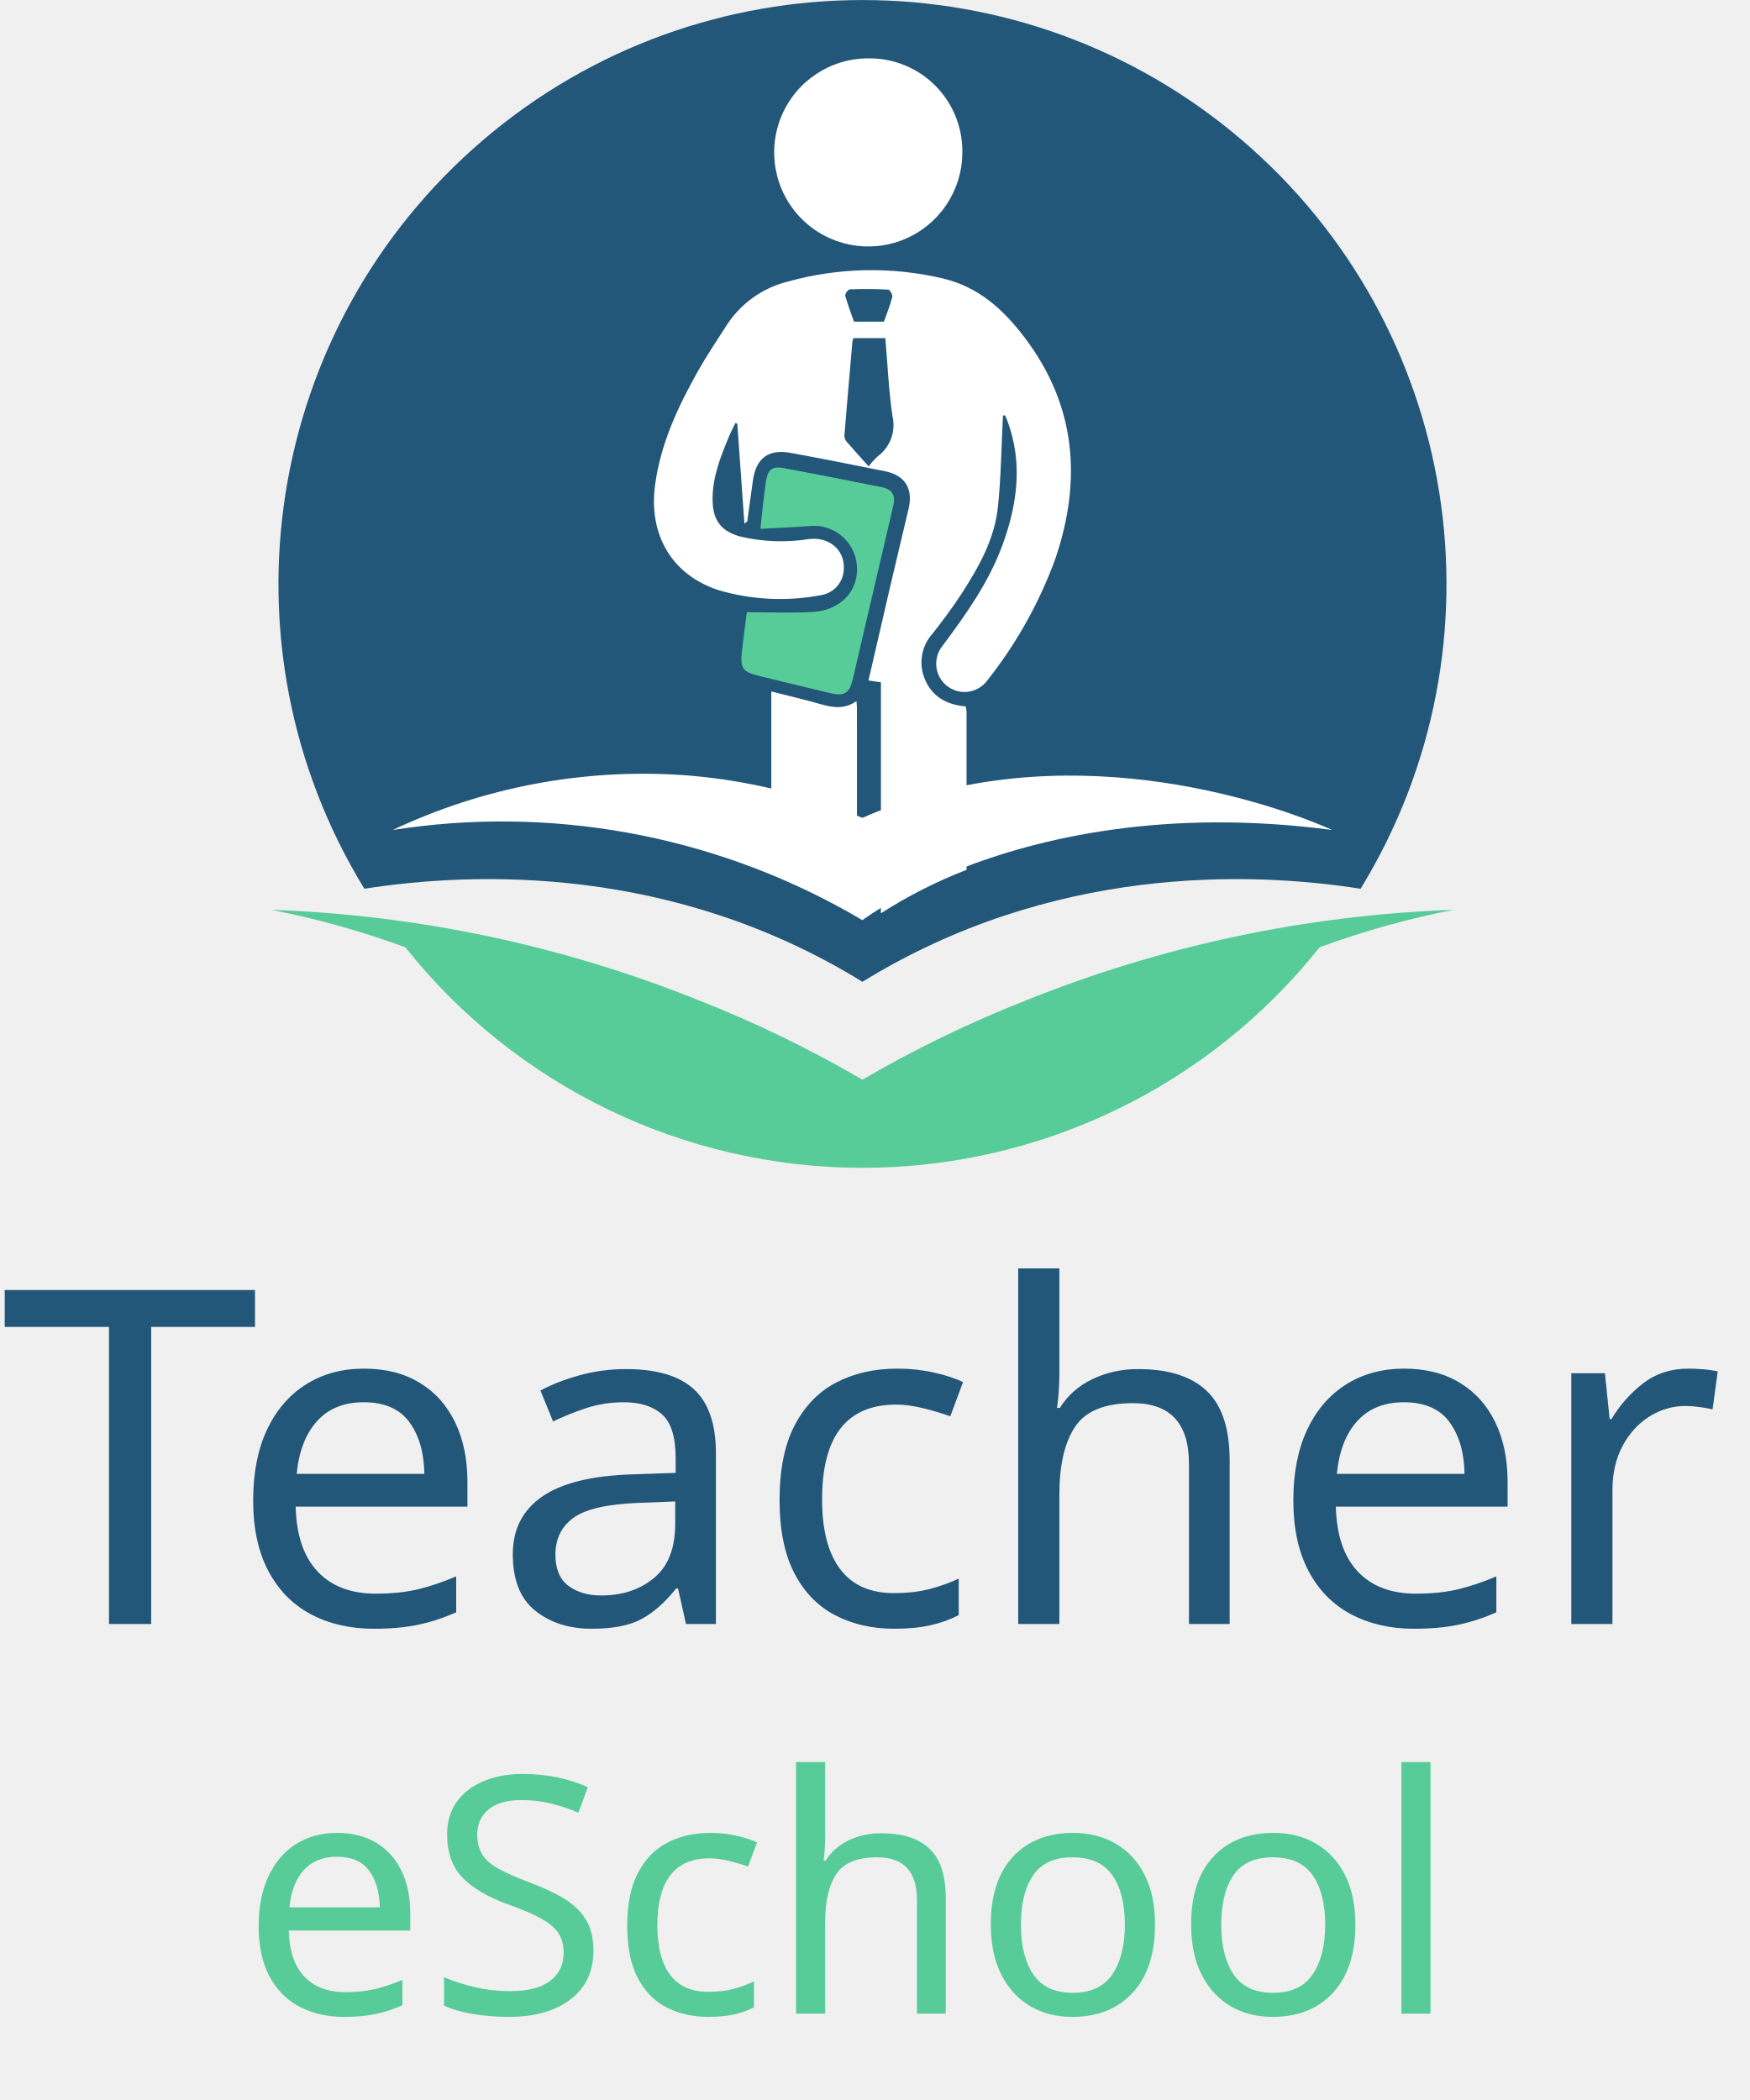
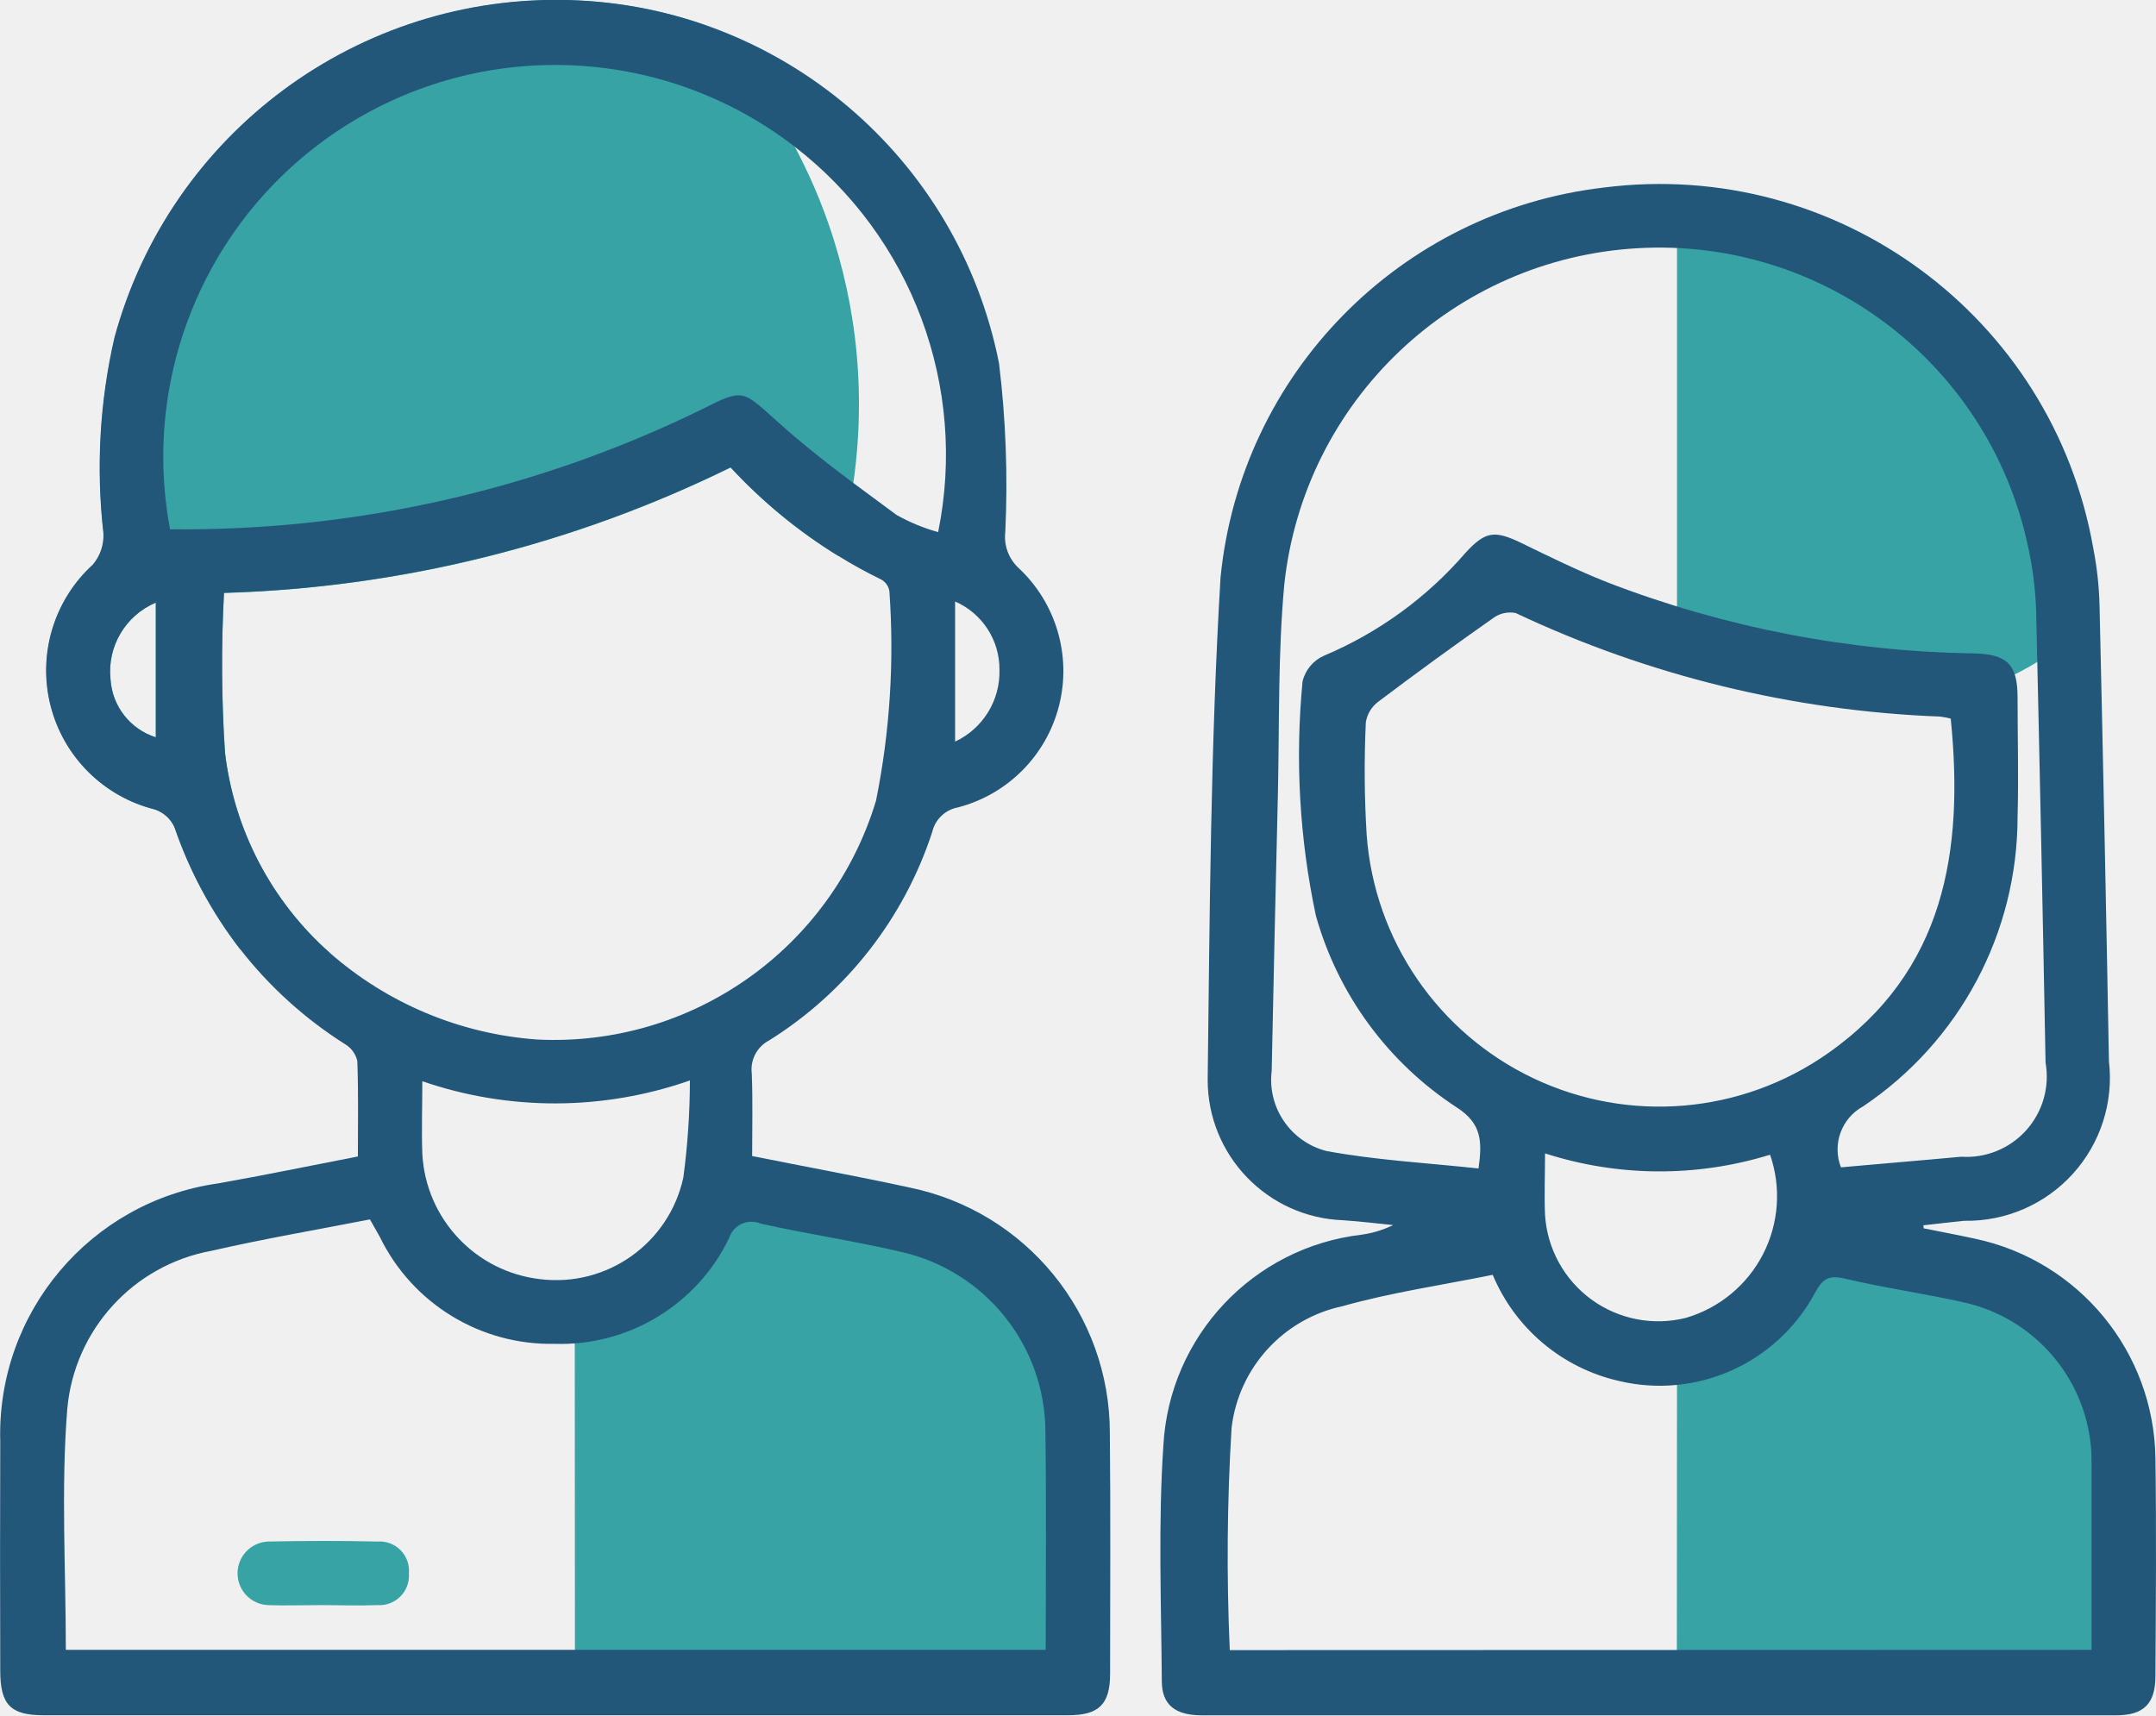
- <svg xmlns="http://www.w3.org/2000/svg" width="243" height="291.77" viewBox="0 0 243 291.77">
-   <g id="Group_7789" data-name="Group 7789" transform="translate(-219.195 -112.374)">
-     <g id="Group_7788" data-name="Group 7788" transform="translate(256.89 112.374)">
-       <g id="Group_7786" data-name="Group 7786" transform="translate(0 0)">
-         <path id="Path_14492" data-name="Path 14492" d="M470.174,248.782c26.267-16.179,53.626-15.357,69.2-12.928a81.126,81.126,0,1,0-138.393,0C416.548,233.425,443.907,232.6,470.174,248.782Z" transform="translate(-388.061 -112.374)" fill="#22577a" />
-         <path id="Path_14493" data-name="Path 14493" d="M548.94,667.425a175.6,175.6,0,0,0-59.321,12.549,165.346,165.346,0,0,0-22.792,11.049,165.342,165.342,0,0,0-22.792-11.049,175.605,175.605,0,0,0-59.321-12.549h0a121.515,121.515,0,0,1,18.615,5.207,81.122,81.122,0,0,0,127,0,121.494,121.494,0,0,1,18.616-5.208Z" transform="translate(-384.714 -541.016)" fill="#57cc99" />
-       </g>
-       <g id="Group_7787" data-name="Group 7787" transform="translate(53.15 8.107)">
-         <path id="Path_14494" data-name="Path 14494" d="M669.6,286.566c-2.957-3.9-6.408-7.082-11.473-8.255a43.319,43.319,0,0,0-21.394.448A14.172,14.172,0,0,0,628.089,285c-1.317,2.05-2.677,4.073-3.871,6.192-2.793,4.972-5.2,10.091-5.97,15.848-.927,6.927,2.341,12.488,8.813,14.6a30.311,30.311,0,0,0,14.331.681,3.767,3.767,0,0,0,3.076-3.64c.134-2.623-2.022-4.462-4.809-4.14a24.806,24.806,0,0,1-9.539-.338c-2.74-.75-3.854-2.28-3.884-5.121-.028-3.151,1.118-6,2.3-8.835.257-.625.582-1.222.875-1.83.086.032.172.065.263.095.323,4.571.649,9.145.985,13.9.287-.25.39-.3.4-.358q.4-2.812.778-5.625c.424-3.106,2.153-4.429,5.235-3.86,4.388.806,8.768,1.67,13.141,2.556,2.767.565,3.9,2.414,3.257,5.192-.8,3.423-1.629,6.841-2.429,10.263-1.052,4.513-2.091,9.029-3.147,13.609.625.093,1.14.17,1.729.261v27.021q0,2.535-.007,5.069a66.648,66.648,0,0,1,11.9-6.041q0-5.748,0-11.5,0-5.234,0-10.473a4.4,4.4,0,0,0-.127-.731c-2.767-.224-4.686-1.483-5.623-3.684a5.967,5.967,0,0,1,1.039-6.44c1.392-1.772,2.75-3.584,3.977-5.474,2.416-3.727,4.623-7.615,5.093-12.109.438-4.211.479-8.466.7-12.7.1-.017.2-.032.3-.047.112.276.235.55.336.832,2.145,5.826,1.364,11.55-.7,17.193-1.9,5.192-5.069,9.639-8.337,14.025a3.93,3.93,0,1,0,6.242,4.772,60.673,60.673,0,0,0,9.457-16.943C677.564,306.311,676.721,295.963,669.6,286.566Zm-24.314-6.718c1.785-.065,3.576-.058,5.358.037.218.015.634.731.558,1.017-.3,1.168-.757,2.293-1.157,3.44h-4.164c-.405-1.162-.877-2.367-1.213-3.6C644.6,280.5,645.057,279.857,645.284,279.848Zm3.854,23.234a10.221,10.221,0,0,0-1.222,1.364c-1.125-1.254-2.125-2.345-3.086-3.466a1.273,1.273,0,0,1-.282-.849c.351-4.354.735-8.7,1.114-13.055a2.366,2.366,0,0,1,.144-.448h4.429c.317,3.684.463,7.287.991,10.835A5.4,5.4,0,0,1,649.137,303.082Z" transform="translate(-618.093 -247.755)" fill="#fff" />
-         <path id="Path_14495" data-name="Path 14495" d="M704.582,147.97a12.89,12.89,0,0,1,12.984,13.108,13.068,13.068,0,1,1-12.984-13.108Z" transform="translate(-674.729 -147.97)" fill="#fff" />
-         <path id="Path_14496" data-name="Path 14496" d="M701.551,551.01q0,6.938,0,13.874a98.941,98.941,0,0,0-11.9-5.671q0-2,0-4V534.227c2.433.619,4.711,1.144,6.955,1.787,1.66.474,3.255.685,4.878-.446.03.414.065.668.065.92Q701.55,543.749,701.551,551.01Z" transform="translate(-673.351 -446.26)" fill="#fff" />
-         <path id="Path_14497" data-name="Path 14497" d="M672.211,417.7c3.135,0,6.113.123,9.077-.031,3.71-.193,6.2-2.641,6.231-5.846a5.992,5.992,0,0,0-6.574-6.1c-2.23.177-4.467.26-6.856.394.285-2.457.461-4.6.8-6.721.258-1.592.9-2.009,2.454-1.719q6.774,1.27,13.531,2.632c1.555.313,2.022,1.1,1.663,2.649q-2.8,12.048-5.624,24.091c-.453,1.925-1.185,2.355-3.13,1.892q-4.994-1.189-9.978-2.417c-2.138-.528-2.514-1.041-2.295-3.223C671.694,421.518,671.955,419.74,672.211,417.7Z" transform="translate(-659.305 -340.746)" fill="#57cc99" />
-       </g>
-       <path id="Path_14498" data-name="Path 14498" d="M589.287,592.172c-23.385-3.089-40.975,1.162-51.961,5.53a66.641,66.641,0,0,0-11.9,6.041c-.916.6-1.38.964-1.38.964-.612-.362-1.261-.737-1.942-1.119a98.21,98.21,0,0,0-63.3-11.417,81.48,81.48,0,0,1,40.3-7.624,79.1,79.1,0,0,1,11.094,1.6,80.674,80.674,0,0,1,11.9,3.567q1.012.391,1.94.778c.461-.2.923-.405,1.386-.595a66.253,66.253,0,0,1,11.891-3.692C564.481,580.456,589.287,592.172,589.287,592.172Z" transform="translate(-441.935 -476.858)" fill="#fff" />
+ <svg xmlns="http://www.w3.org/2000/svg" width="34.357" height="27.337" viewBox="0 0 34.357 27.337">
+   <g id="parent_icon" transform="translate(-681.18 -746.89)">
+     <path id="Path_79" data-name="Path 79" d="M745.353,881.527s1.645-.575,2.049-1.623,2.988-.3,4.013.285a5.965,5.965,0,0,1,1.8,1.924v5.172h-7.859Z" transform="translate(-55.014 -113.58)" fill="#38a3a5" />
+     <path id="Path_80" data-name="Path 80" d="M868.412,888.343s1.449-.506,1.8-1.429,2.63-.26,3.533.251a5.247,5.247,0,0,1,1.582,1.694v4.553h-6.918Z" transform="translate(-160.508 -119.643)" fill="#38a3a5" />
+     <path id="Path_81" data-name="Path 81" d="M868.412,771.235v6.683s3.258,1.511,4.769.873,1.444-.94,1.444-.94a9.658,9.658,0,0,0-.772-3.526,11.283,11.283,0,0,0-2.183-2.25Z" transform="translate(-160.508 -20.87)" fill="#38a3a5" />
+     <g id="Group_15" data-name="Group 15" transform="translate(681.18 746.89)">
+       <path id="Path_82" data-name="Path 82" d="M698.233,749.224h0a8.734,8.734,0,0,0-1.385-1.918,7.121,7.121,0,0,0-2.189-.411,7.292,7.292,0,0,0-7.261,5.378,9.211,9.211,0,0,0-.176,3.12.713.713,0,0,1-.17.5,2.282,2.282,0,0,0,.989,3.9.53.53,0,0,1,.311.28,6.773,6.773,0,0,0,1.038,1.938,8.823,8.823,0,0,0,1.122.071c.1,0,.21,0,.313-.006a5.054,5.054,0,0,1-1.669-3.189,21.263,21.263,0,0,1-.016-2.546,19.606,19.606,0,0,0,8.073-2,8.166,8.166,0,0,0,1.71,1.407,8.906,8.906,0,0,0,.335-2.408A8.71,8.71,0,0,0,698.233,749.224Zm-10.18,9.417a1.037,1.037,0,0,1-.722-.925,1.19,1.19,0,0,1,.722-1.222Z" transform="translate(-685.57 -746.89)" fill="#38a3a5" />
+       <path id="Path_83" data-name="Path 83" d="M822.913,784.183c.272.055.545.106.816.165a3.628,3.628,0,0,1,2.877,3.5c.016,1.157.007,2.314,0,3.471,0,.438-.186.625-.622.625q-7.289,0-14.577,0c-.417,0-.632-.164-.635-.538-.009-1.254-.059-2.513.025-3.761a3.579,3.579,0,0,1,3.162-3.361,1.683,1.683,0,0,0,.5-.153c-.265-.026-.53-.059-.8-.077a2.238,2.238,0,0,1-2.156-2.245c.033-2.666.046-5.336.205-8a6.945,6.945,0,0,1,6.107-6.213,7.019,7.019,0,0,1,7.8,5.746,5.437,5.437,0,0,1,.1.906q.084,3.634.15,7.269a2.28,2.28,0,0,1-2.305,2.546c-.217.021-.435.048-.652.072Zm-1.319-.972.97-.085c.315-.028.631-.054.946-.084a1.28,1.28,0,0,0,1.345-1.5q-.067-3.616-.151-7.232a5.754,5.754,0,0,0-.14-1.047,6.008,6.008,0,0,0-11.841.668c-.1,1.089-.077,2.189-.1,3.285q-.054,2.228-.1,4.456a1.172,1.172,0,0,0,.873,1.279c.794.147,1.607.19,2.423.278.061-.436.05-.716-.347-.973a5.383,5.383,0,0,1-2.244-3.053,12.269,12.269,0,0,1-.213-3.737.6.6,0,0,1,.344-.41,6.113,6.113,0,0,0,2.253-1.639c.316-.345.464-.363.894-.154.448.218.9.44,1.359.622a16.926,16.926,0,0,0,5.844,1.135c.537.013.7.177.7.705,0,.633.018,1.267,0,1.9a5.558,5.558,0,0,1-2.461,4.614A.783.783,0,0,0,821.594,783.21Zm3.994,7.69c0-.992,0-1.952,0-2.912,0-.109,0-.22-.01-.328a2.6,2.6,0,0,0-2-2.292c-.64-.145-1.292-.236-1.93-.386-.257-.06-.351.014-.469.231a2.807,2.807,0,0,1-3.129,1.4,2.871,2.871,0,0,1-2.005-1.69c-.806.164-1.614.28-2.394.5a2.253,2.253,0,0,0-1.767,1.936,33.678,33.678,0,0,0-.029,3.545Zm-2.244-14.841a1.206,1.206,0,0,0-.172-.033,17.4,17.4,0,0,1-6.761-1.65.456.456,0,0,0-.365.085q-.923.648-1.823,1.327a.51.51,0,0,0-.2.329,16.8,16.8,0,0,0,.013,1.789,4.675,4.675,0,0,0,7.35,3.487C823.25,780.085,823.556,778.169,823.344,776.059Zm-6.465,6.93c0,.357-.014.67,0,.981a1.808,1.808,0,0,0,2.245,1.639,2.02,2.02,0,0,0,1.341-2.6A5.956,5.956,0,0,1,816.88,782.989Z" transform="translate(-792.258 -764.607)" fill="#22577a" />
+       <path id="Path_84" data-name="Path 84" d="M698.866,769.733a3.994,3.994,0,0,0-3.2-3.919c-.819-.178-1.644-.328-2.5-.5,0-.465.011-.892-.006-1.316a.521.521,0,0,1,.277-.527,6.178,6.178,0,0,0,2.6-3.326.514.514,0,0,1,.408-.387,2.246,2.246,0,0,0,.962-3.82.678.678,0,0,1-.207-.572,16.009,16.009,0,0,0-.1-2.686,7.187,7.187,0,0,0-6.835-5.789,7.292,7.292,0,0,0-7.261,5.378,9.212,9.212,0,0,0-.176,3.12.713.713,0,0,1-.17.5,2.282,2.282,0,0,0,.989,3.9.53.53,0,0,1,.311.28A6.774,6.774,0,0,0,685,762.008a6.574,6.574,0,0,0,1.683,1.526.418.418,0,0,1,.191.266c.019.5.009,1,.009,1.521-.756.146-1.494.3-2.234.43a4.038,4.038,0,0,0-3.465,4.112q-.006,1.826,0,3.654c0,.54.164.709.687.709q8.168,0,16.334,0c.487,0,.664-.176.665-.656C698.87,772.29,698.879,771.011,698.866,769.733ZM696.4,756.476a1.178,1.178,0,0,1,.707,1.088,1.227,1.227,0,0,1-.707,1.145Zm-12.737,2.165a1.037,1.037,0,0,1-.722-.925,1.19,1.19,0,0,1,.722-1.222Zm.227-3.316a6.245,6.245,0,0,1,9.951-6.1h0a6.2,6.2,0,0,1,2.289,6.145,2.953,2.953,0,0,1-.664-.274c-.23-.17-.461-.34-.691-.511-.421-.315-.835-.64-1.223-.991-.54-.484-.525-.517-1.186-.181A18.817,18.817,0,0,1,683.89,755.325Zm2.543,6.748a5.054,5.054,0,0,1-1.668-3.189,21.276,21.276,0,0,1-.016-2.546,19.606,19.606,0,0,0,8.073-2,8.167,8.167,0,0,0,1.71,1.407,7.538,7.538,0,0,0,.691.381.259.259,0,0,1,.13.187,12.413,12.413,0,0,1-.213,3.337,5.362,5.362,0,0,1-5.4,3.807A5.613,5.613,0,0,1,686.434,762.074Zm5.741,2.035a11.785,11.785,0,0,1-.105,1.55,2.076,2.076,0,0,1-2.275,1.619,2.123,2.123,0,0,1-1.884-2c-.014-.373,0-.745,0-1.155A6.5,6.5,0,0,0,692.174,764.109Zm5.669,9.076H682.229c0-1.292-.078-2.572.023-3.839a2.816,2.816,0,0,1,2.3-2.521c.828-.19,1.667-.333,2.523-.5.056.1.109.19.16.283a3.029,3.029,0,0,0,2.782,1.7,2.982,2.982,0,0,0,2.782-1.686.373.373,0,0,1,.5-.231c.746.168,1.507.278,2.252.454a2.949,2.949,0,0,1,2.288,2.855C697.855,770.849,697.844,772,697.844,773.185Z" transform="translate(-681.18 -746.89)" fill="#22577a" />
+       <path id="Path_85" data-name="Path 85" d="M708.914,919.95c-.279,0-.558.01-.837,0a.507.507,0,0,1,0-1.013c.582-.012,1.164-.014,1.746,0a.466.466,0,0,1,.5.506.471.471,0,0,1-.5.507C709.521,919.962,709.217,919.95,708.914,919.95Z" transform="translate(-703.807 -894.369)" fill="#38a3a5" />
    </g>
-     <text id="Teacher" transform="translate(219.195 338.013)" fill="#22577a" font-size="65" font-family="Righteous-Regular, Righteous">
-       <tspan x="0" y="0">Teacher</tspan>
-     </text>
-     <text id="eSchool" transform="translate(252.594 392.143)" fill="#57cc99" font-size="46" font-family="Righteous-Regular, Righteous">
-       <tspan x="0" y="0">eSchool</tspan>
-     </text>
  </g>
</svg>
